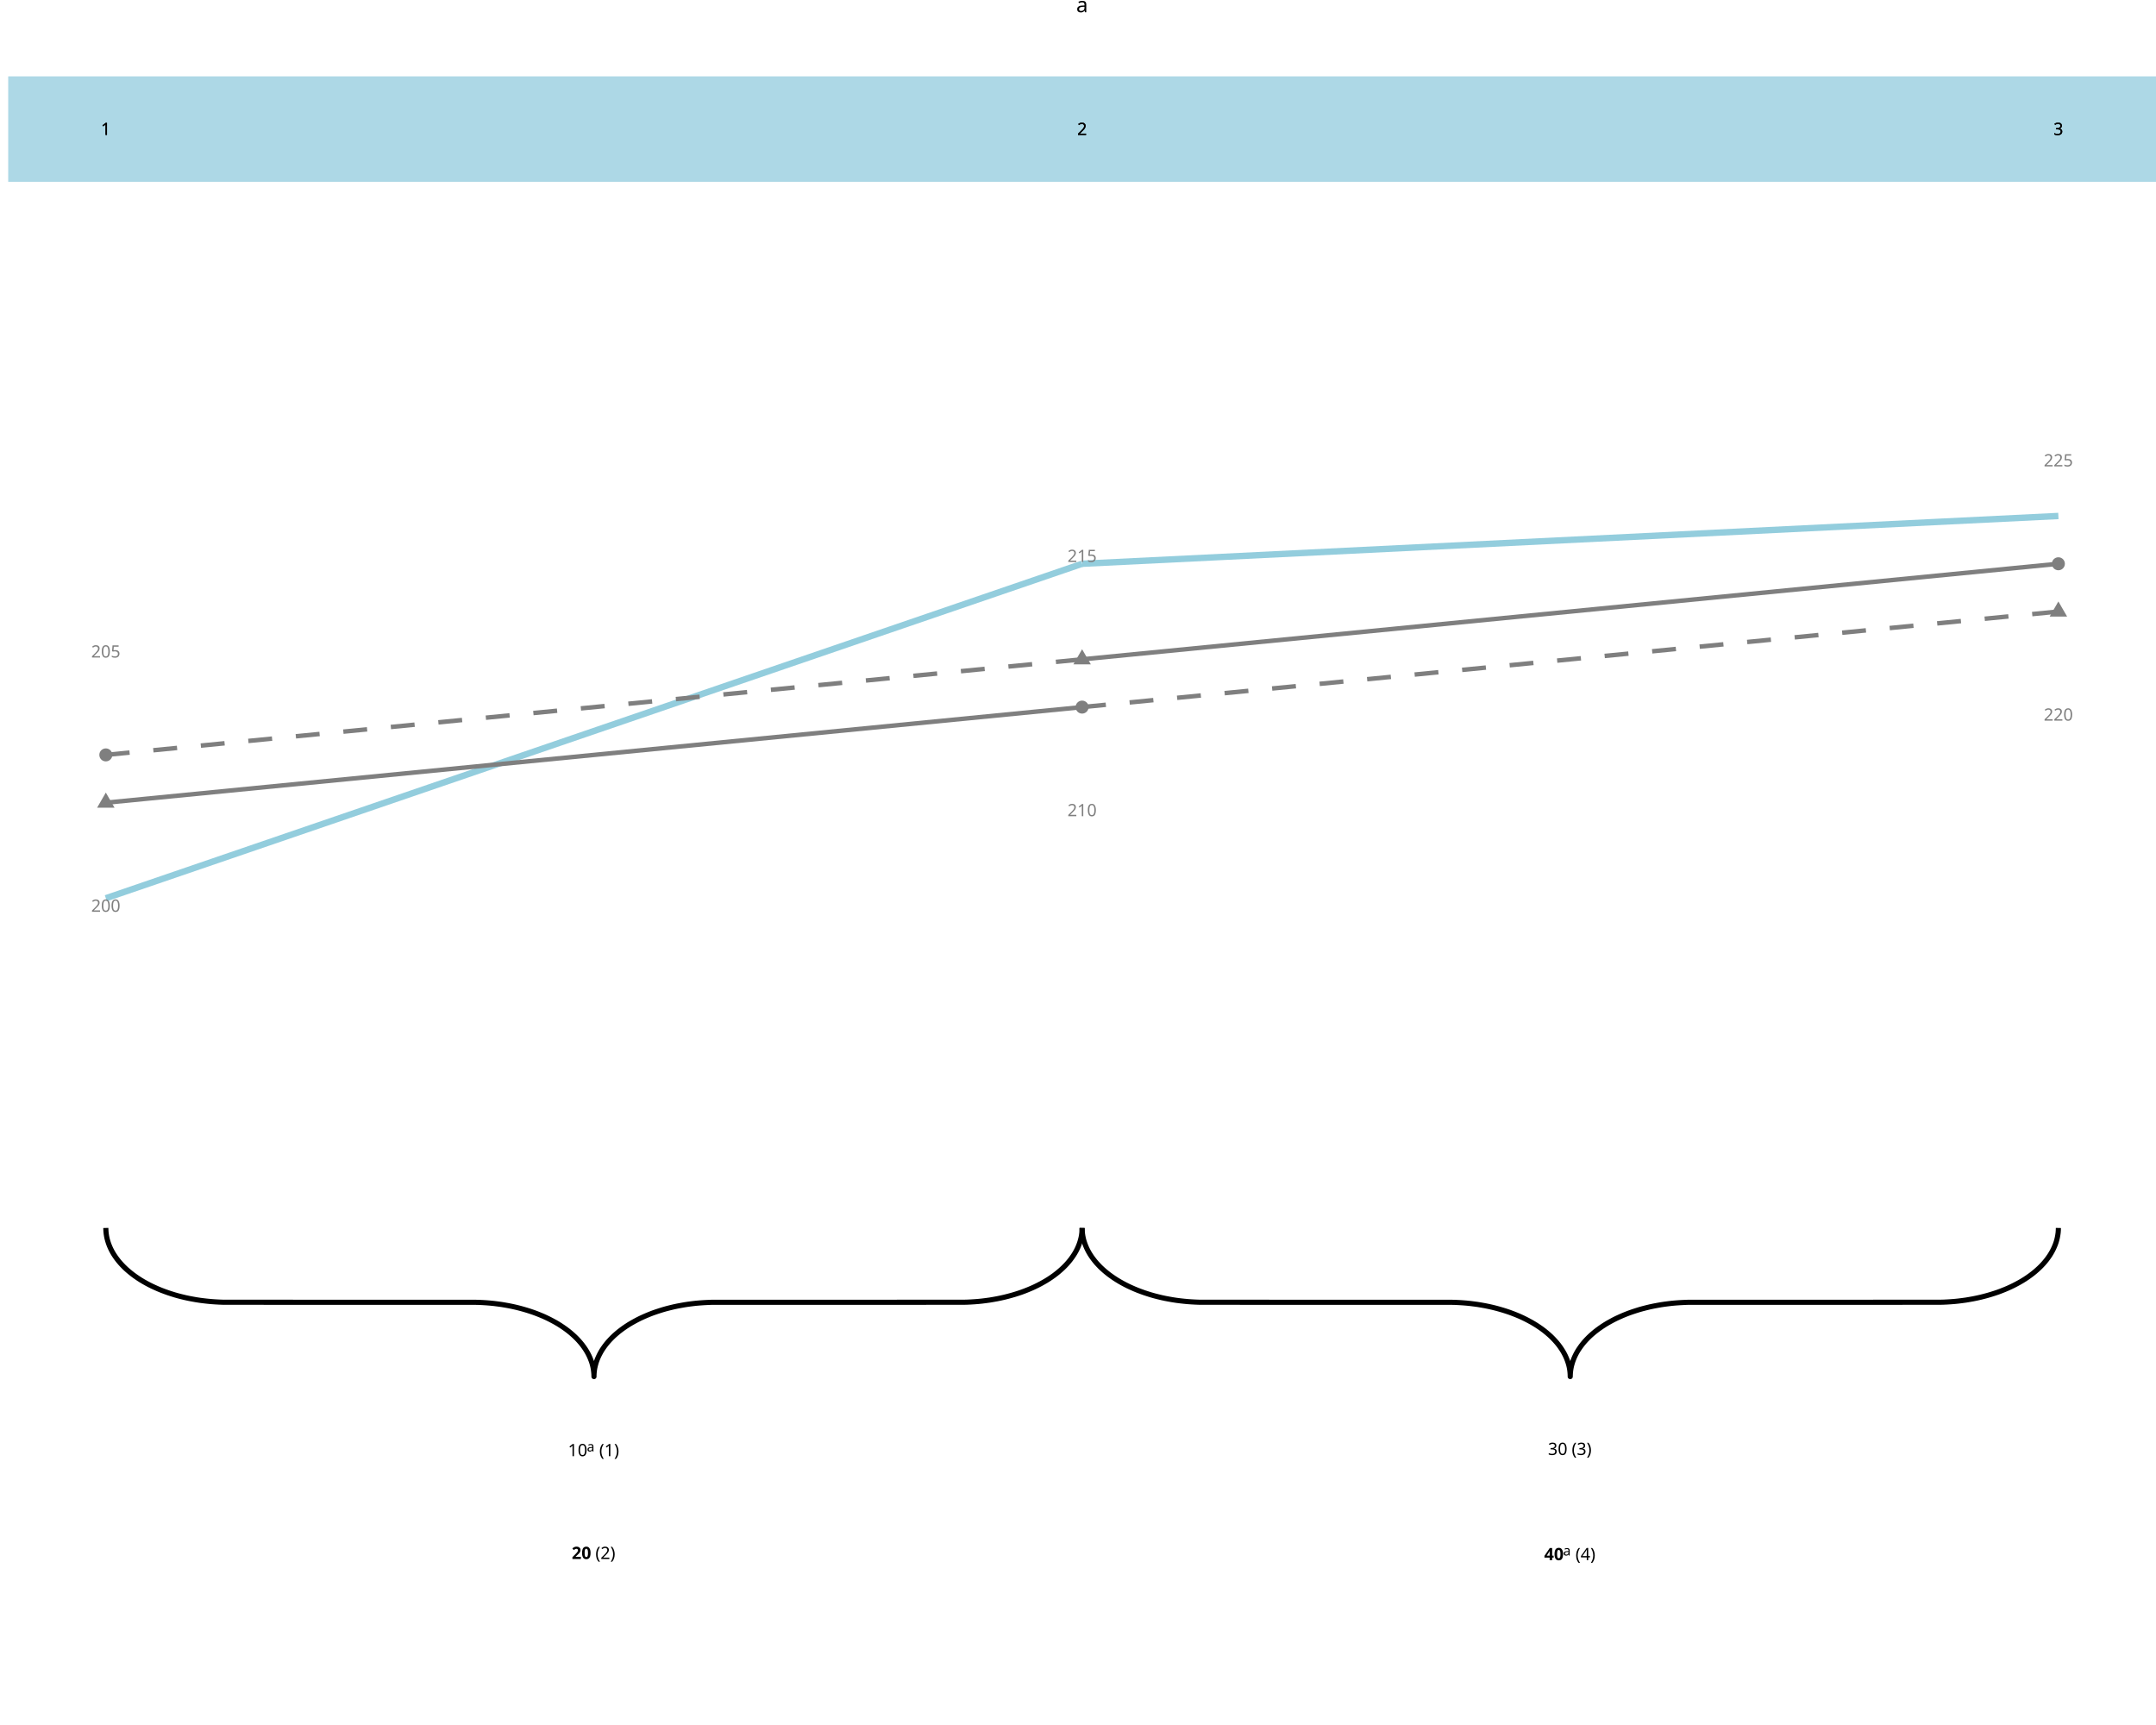
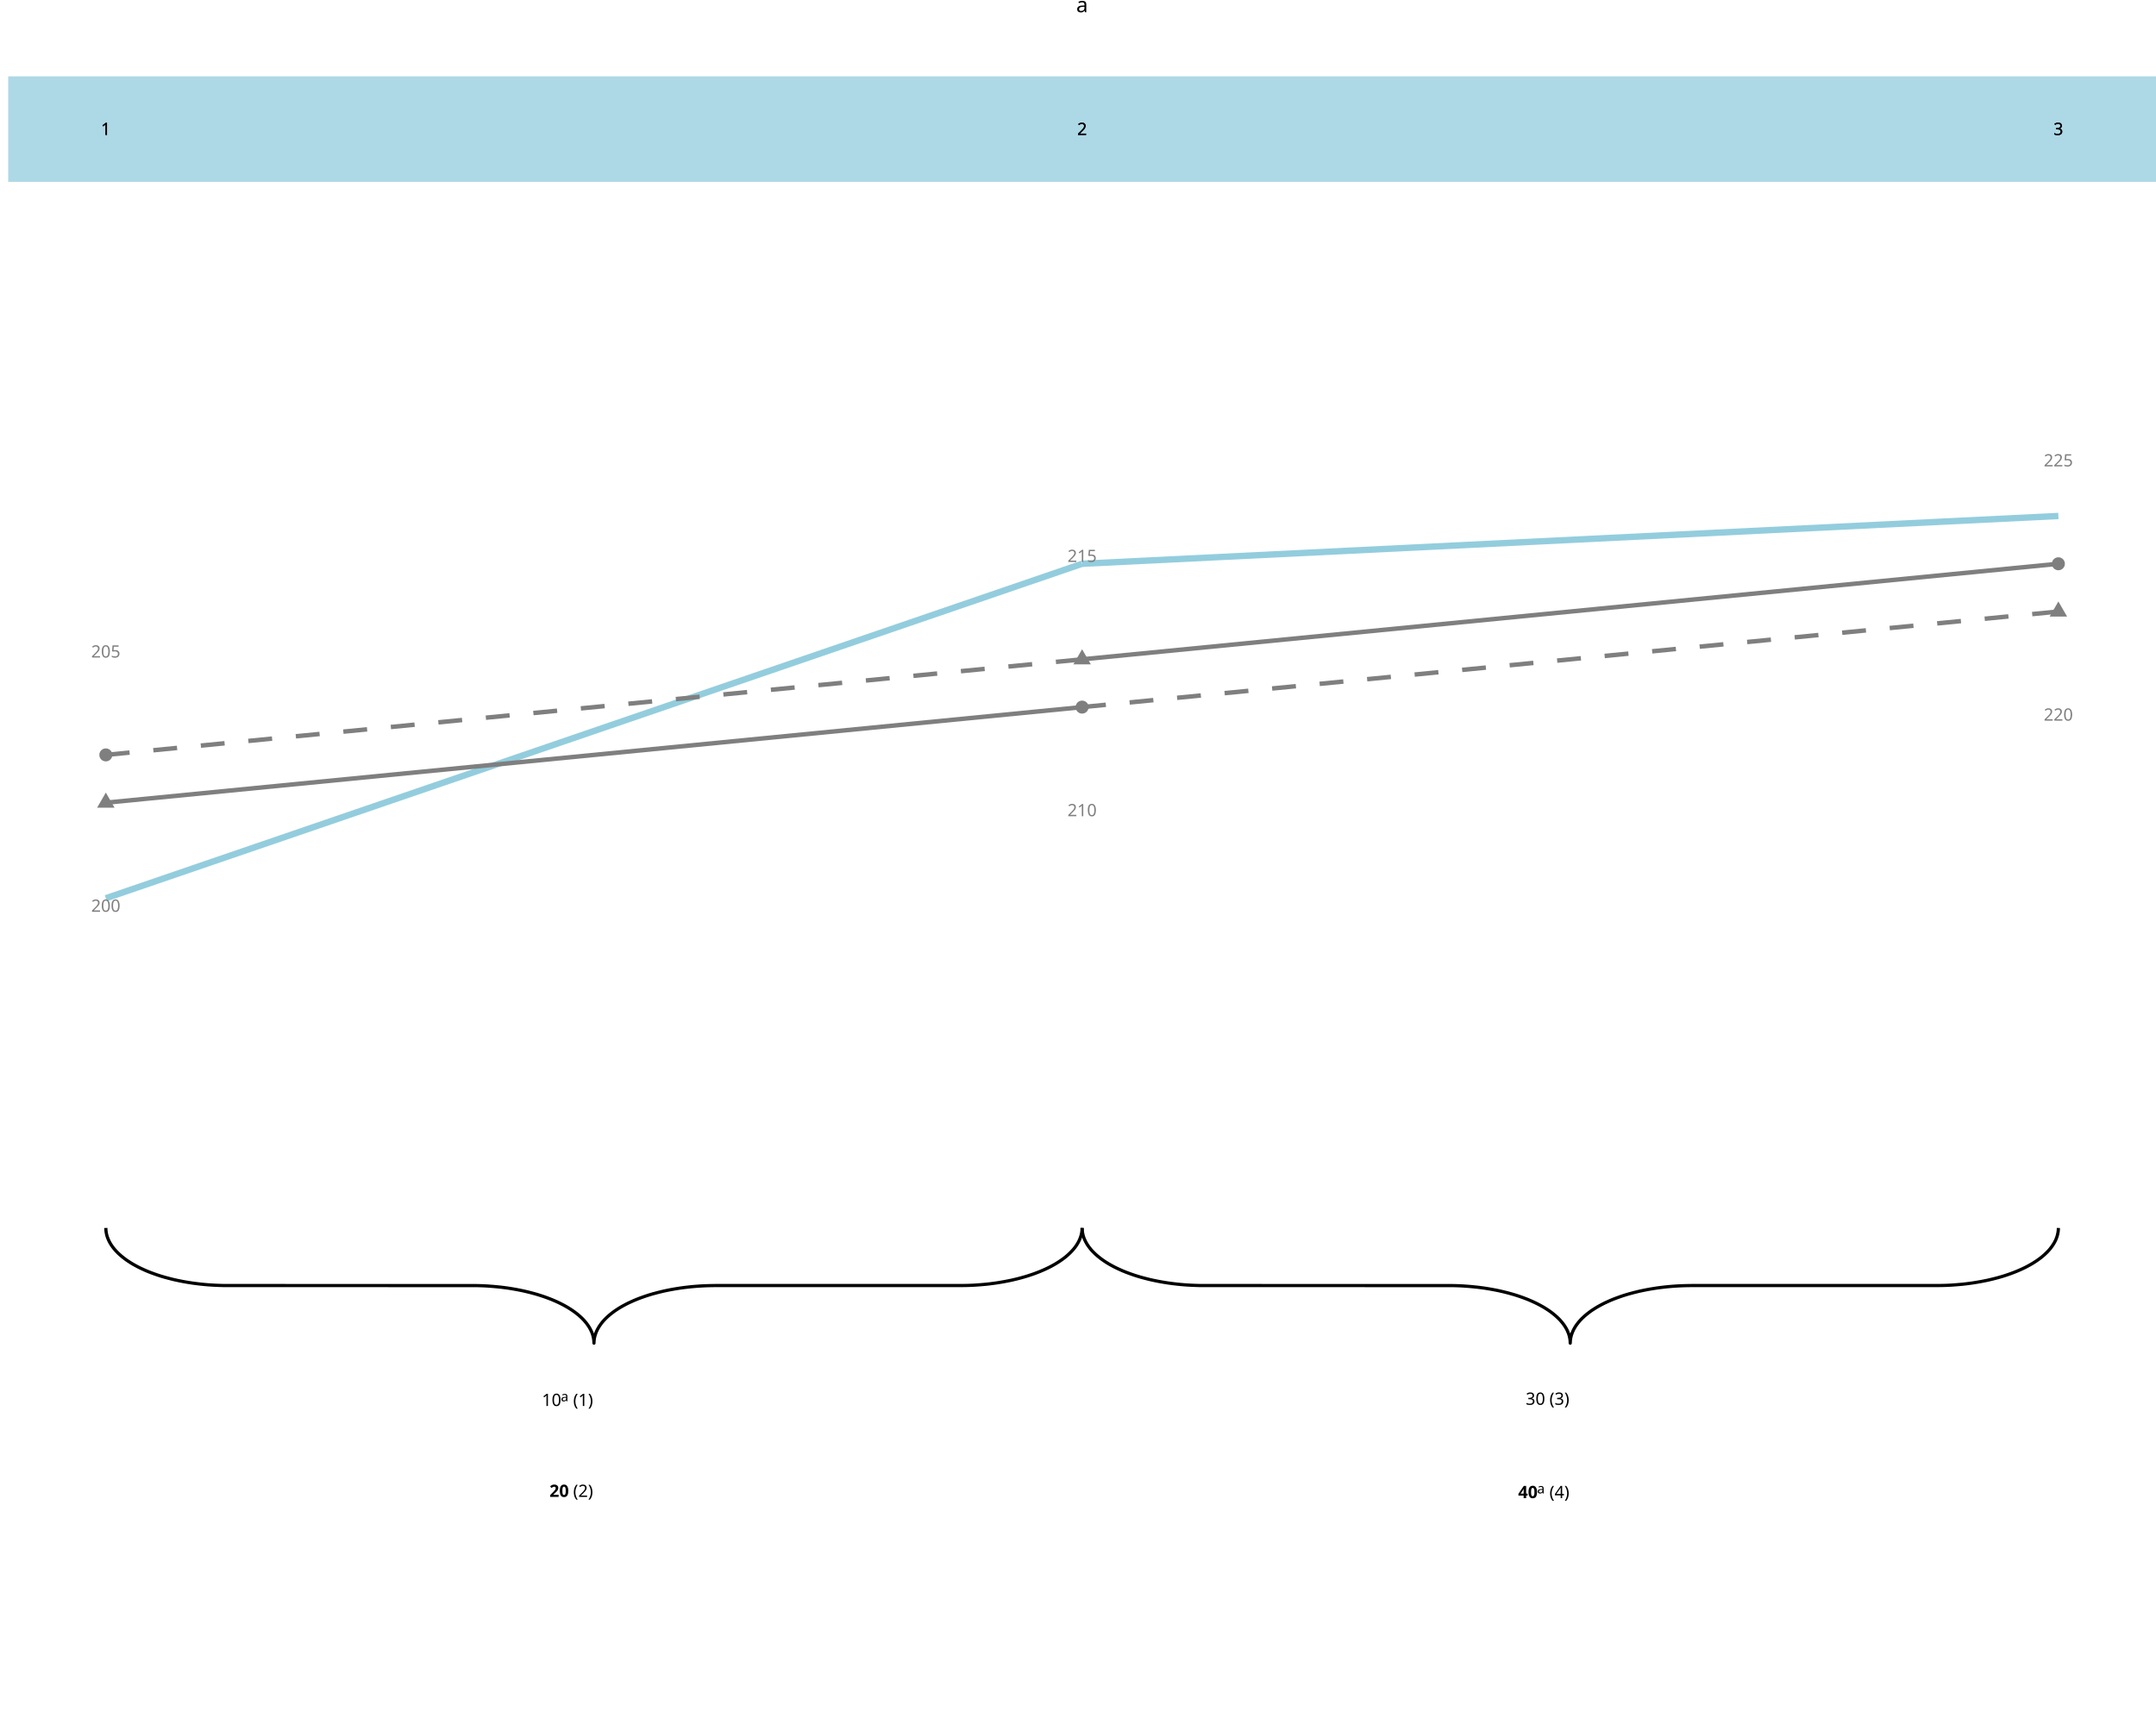
<svg xmlns="http://www.w3.org/2000/svg" class="svglite" data-engine-version="2.0" width="720.00pt" height="576.00pt" viewBox="0 0 720.00 576.00">
  <defs>
    <style type="text/css">
    .svglite line, .svglite polyline, .svglite polygon, .svglite path, .svglite rect, .svglite circle {
      fill: none;
      stroke: #000000;
      stroke-linecap: round;
      stroke-linejoin: round;
      stroke-miterlimit: 10.00;
    }
  </style>
  </defs>
  <rect width="100%" height="100%" style="stroke: none; fill: #FFFFFF;" />
  <defs>
    <clipPath id="cpMC4wMHw3MjAuMDB8MC4wMHw1NzYuMDA=">
      <rect x="0.00" y="0.00" width="720.00" height="576.00" />
    </clipPath>
  </defs>
  <g clip-path="url(#cpMC4wMHw3MjAuMDB8MC4wMHw1NzYuMDA=)">
-     <polyline points="35.34,410.03 35.35,410.43 35.39,411.21 35.47,411.99 35.59,412.77 35.75,413.55 35.96,414.32 36.20,415.09 36.48,415.85 36.80,416.61 37.16,417.36 37.56,418.11 38.00,418.85 38.48,419.57 38.99,420.29 39.54,421.00 40.13,421.70 40.75,422.38 41.41,423.06 42.10,423.72 42.83,424.36 43.59,424.99 44.38,425.61 45.20,426.21 46.06,426.80 46.94,427.37 47.85,427.92 48.79,428.45 49.76,428.97 50.76,429.47 51.78,429.94 52.82,430.40 53.89,430.84 54.98,431.25 56.09,431.65 57.22,432.02 58.37,432.38 59.54,432.71 60.72,433.01 61.92,433.30 63.14,433.56 64.36,433.79 65.60,434.01 66.85,434.20 68.11,434.36 69.37,434.50 70.64,434.62 71.92,434.71 73.20,434.78 74.49,434.83 75.77,434.84 158.57,434.85 159.85,434.88 161.14,434.94 162.42,435.02 163.69,435.12 164.96,435.25 166.22,435.41 167.48,435.58 168.72,435.79 169.95,436.01 171.17,436.26 172.38,436.53 173.57,436.83 174.74,437.15 175.90,437.49 177.04,437.85 178.16,438.23 179.27,438.64 180.34,439.07 181.40,439.51 182.43,439.98 183.44,440.47 184.42,440.98 185.38,441.50 186.31,442.04 187.20,442.60 188.07,443.18 188.91,443.77 189.72,444.38 190.50,445.01 191.24,445.65 191.95,446.30 192.63,446.97 193.27,447.65 193.87,448.34 194.44,449.04 194.97,449.76 195.47,450.48 195.92,451.21 196.34,451.95 196.72,452.70 197.06,453.46 197.36,454.22 197.63,454.98 197.85,455.76 198.03,456.53 198.17,457.31 198.27,458.09 198.34,458.87 198.36,459.66 198.36,459.66 198.36,459.26 198.40,458.48 198.48,457.70 198.60,456.92 198.77,456.14 198.97,455.37 199.21,454.60 199.49,453.84 199.82,453.08 200.18,452.33 200.58,451.58 201.01,450.84 201.49,450.12 202.00,449.40 202.55,448.69 203.14,447.99 203.76,447.31 204.42,446.63 205.11,445.97 205.84,445.33 206.60,444.69 207.39,444.08 208.21,443.48 209.07,442.89 209.95,442.32 210.87,441.77 211.81,441.24 212.78,440.72 213.77,440.22 214.79,439.75 215.84,439.29 216.90,438.85 217.99,438.43 219.11,438.04 220.24,437.67 221.39,437.31 222.55,436.98 223.74,436.68 224.94,436.39 226.15,436.13 227.38,435.90 228.61,435.68 229.86,435.49 231.12,435.33 232.39,435.18 233.66,435.07 234.94,434.98 236.22,434.91 237.50,434.86 238.79,434.85 321.58,434.84 322.87,434.81 324.15,434.75 325.43,434.67 326.71,434.57 327.97,434.44 329.24,434.28 330.49,434.11 331.73,433.90 332.96,433.68 334.18,433.43 335.39,433.16 336.58,432.86 337.76,432.54 338.92,432.20 340.06,431.84 341.18,431.46 342.28,431.05 343.36,430.62 344.41,430.18 345.45,429.71 346.45,429.22 347.44,428.71 348.39,428.19 349.32,427.65 350.22,427.09 351.09,426.51 351.93,425.92 352.73,425.31 353.51,424.68 354.25,424.04 354.96,423.39 355.64,422.72 356.28,422.04 356.88,421.35 357.45,420.65 357.98,419.93 358.48,419.21 358.94,418.48 359.36,417.74 359.74,416.99 360.08,416.23 360.38,415.47 360.64,414.71 360.86,413.93 361.05,413.16 361.19,412.38 361.29,411.60 361.35,410.82 361.37,410.03 361.37,410.03 " style="stroke-width: 1.71; stroke-linecap: butt;" />
-     <polyline points="361.37,410.03 361.37,410.43 361.42,411.21 361.50,411.99 361.62,412.77 361.78,413.55 361.98,414.32 362.23,415.09 362.51,415.85 362.83,416.61 363.19,417.36 363.59,418.11 364.03,418.85 364.50,419.57 365.02,420.29 365.57,421.00 366.15,421.70 366.78,422.38 367.43,423.06 368.13,423.72 368.85,424.36 369.61,424.99 370.40,425.61 371.23,426.21 372.08,426.80 372.97,427.37 373.88,427.92 374.82,428.45 375.79,428.97 376.79,429.47 377.81,429.94 378.85,430.40 379.92,430.84 381.01,431.25 382.12,431.65 383.25,432.02 384.40,432.38 385.57,432.71 386.75,433.01 387.95,433.30 389.16,433.56 390.39,433.79 391.63,434.01 392.88,434.20 394.13,434.36 395.40,434.50 396.67,434.62 397.95,434.71 399.23,434.78 400.52,434.83 401.80,434.84 484.60,434.85 485.88,434.88 487.16,434.94 488.44,435.02 489.72,435.12 490.99,435.25 492.25,435.41 493.50,435.58 494.75,435.79 495.98,436.01 497.20,436.26 498.40,436.53 499.60,436.83 500.77,437.15 501.93,437.49 503.07,437.85 504.19,438.23 505.29,438.64 506.37,439.07 507.43,439.51 508.46,439.98 509.47,440.47 510.45,440.98 511.41,441.50 512.33,442.04 513.23,442.60 514.10,443.18 514.94,443.77 515.75,444.38 516.52,445.01 517.27,445.65 517.98,446.30 518.65,446.97 519.29,447.65 519.90,448.34 520.47,449.04 521.00,449.76 521.49,450.48 521.95,451.21 522.37,451.95 522.75,452.70 523.09,453.46 523.39,454.22 523.65,454.98 523.88,455.76 524.06,456.53 524.20,457.31 524.30,458.09 524.36,458.87 524.38,459.66 524.38,459.66 524.39,459.26 524.43,458.48 524.51,457.70 524.63,456.92 524.79,456.14 525.00,455.37 525.24,454.60 525.52,453.84 525.84,453.08 526.20,452.33 526.60,451.58 527.04,450.84 527.52,450.12 528.03,449.40 528.58,448.69 529.17,447.99 529.79,447.31 530.45,446.63 531.14,445.97 531.87,445.33 532.63,444.69 533.42,444.08 534.24,443.48 535.10,442.89 535.98,442.32 536.89,441.77 537.84,441.24 538.80,440.72 539.80,440.22 540.82,439.75 541.86,439.29 542.93,438.85 544.02,438.43 545.13,438.04 546.26,437.67 547.41,437.31 548.58,436.98 549.76,436.68 550.96,436.39 552.18,436.13 553.40,435.90 554.64,435.68 555.89,435.49 557.15,435.33 558.41,435.18 559.68,435.07 560.96,434.98 562.24,434.91 563.53,434.86 564.82,434.85 647.61,434.84 648.89,434.81 650.18,434.75 651.46,434.67 652.73,434.57 654.00,434.44 655.26,434.28 656.52,434.11 657.76,433.90 658.99,433.68 660.21,433.43 661.42,433.16 662.61,432.86 663.79,432.54 664.94,432.20 666.08,431.84 667.21,431.46 668.31,431.05 669.39,430.62 670.44,430.18 671.47,429.71 672.48,429.22 673.46,428.71 674.42,428.19 675.35,427.65 676.25,427.09 677.12,426.51 677.95,425.92 678.76,425.31 679.54,424.68 680.28,424.04 680.99,423.39 681.67,422.72 682.31,422.04 682.91,421.35 683.48,420.65 684.01,419.93 684.51,419.21 684.96,418.48 685.38,417.74 685.76,416.99 686.10,416.23 686.41,415.47 686.67,414.71 686.89,413.93 687.07,413.16 687.21,412.38 687.32,411.60 687.38,410.82 687.40,410.03 687.40,410.03 " style="stroke-width: 1.71; stroke-linecap: butt;" />
-     <text x="189.66" y="486.23" style="font-size: 5.69px; font-family: sans;" textLength="6.33px" lengthAdjust="spacingAndGlyphs">10</text>
-     <text x="195.99" y="484.66" style="font-size: 4.55px; font-family: sans;" textLength="2.53px" lengthAdjust="spacingAndGlyphs">a</text>
-     <text x="200.10" y="486.23" style="font-size: 5.69px; font-family: sans;" textLength="6.95px" lengthAdjust="spacingAndGlyphs">(1)</text>
-     <text x="190.92" y="520.57" style="font-size: 5.69px; font-weight: bold; font-family: sans;" textLength="6.33px" lengthAdjust="spacingAndGlyphs">20</text>
-     <text x="198.83" y="520.57" style="font-size: 5.69px; font-family: sans;" textLength="6.95px" lengthAdjust="spacingAndGlyphs">(2)</text>
-     <text x="516.95" y="485.83" style="font-size: 5.69px; font-family: sans;" textLength="6.33px" lengthAdjust="spacingAndGlyphs">30</text>
-     <text x="524.86" y="485.83" style="font-size: 5.69px; font-family: sans;" textLength="6.95px" lengthAdjust="spacingAndGlyphs">(3)</text>
-     <text x="515.68" y="520.96" style="font-size: 5.69px; font-weight: bold; font-family: sans;" textLength="6.33px" lengthAdjust="spacingAndGlyphs">40</text>
-     <text x="522.01" y="519.40" style="font-size: 4.55px; font-family: sans;" textLength="2.53px" lengthAdjust="spacingAndGlyphs">a</text>
-     <text x="526.13" y="520.96" style="font-size: 5.69px; font-family: sans;" textLength="6.95px" lengthAdjust="spacingAndGlyphs">(4)</text>
+     <polyline points="35.34,410.03 35.35,410.34 35.39,410.94 35.47,411.55 35.59,412.15 35.75,412.76 35.96,413.36 36.20,413.95 36.48,414.54 36.80,415.13 37.16,415.71 37.56,416.29 38.00,416.86 38.48,417.43 38.99,417.98 39.54,418.53 40.13,419.07 40.75,419.60 41.41,420.12 42.10,420.64 42.83,421.14 43.59,421.63 44.38,422.11 45.20,422.57 46.06,423.03 46.94,423.47 47.85,423.89 48.79,424.31 49.76,424.71 50.76,425.09 51.78,425.46 52.82,425.82 53.89,426.16 54.98,426.48 56.09,426.78 57.22,427.07 58.37,427.35 59.54,427.60 60.72,427.84 61.92,428.06 63.14,428.26 64.36,428.45 65.60,428.61 66.85,428.76 68.11,428.89 69.37,429.00 70.64,429.09 71.92,429.16 73.20,429.21 74.49,429.25 75.77,429.26 158.57,429.27 159.85,429.29 161.14,429.33 162.42,429.39 163.69,429.48 164.96,429.58 166.22,429.70 167.48,429.83 168.72,429.99 169.95,430.16 171.17,430.36 172.38,430.57 173.57,430.80 174.74,431.04 175.90,431.31 177.04,431.59 178.16,431.89 179.27,432.20 180.34,432.53 181.40,432.88 182.43,433.24 183.44,433.62 184.42,434.01 185.38,434.42 186.31,434.84 187.20,435.27 188.07,435.72 188.91,436.18 189.72,436.65 190.50,437.14 191.24,437.63 191.95,438.14 192.63,438.66 193.27,439.18 193.87,439.72 194.44,440.26 194.97,440.81 195.47,441.38 195.92,441.94 196.34,442.52 196.72,443.10 197.06,443.68 197.36,444.27 197.63,444.87 197.85,445.46 198.03,446.07 198.17,446.67 198.27,447.27 198.34,447.88 198.36,448.49 198.36,448.49 198.36,448.18 198.40,447.58 198.48,446.97 198.60,446.37 198.77,445.76 198.97,445.16 199.21,444.57 199.49,443.98 199.82,443.39 200.18,442.81 200.58,442.23 201.01,441.66 201.49,441.09 202.00,440.54 202.55,439.99 203.14,439.45 203.76,438.92 204.42,438.40 205.11,437.88 205.84,437.38 206.60,436.89 207.39,436.41 208.21,435.95 209.07,435.49 209.95,435.05 210.87,434.63 211.81,434.21 212.78,433.81 213.77,433.43 214.79,433.06 215.84,432.70 216.90,432.36 217.99,432.04 219.11,431.74 220.24,431.45 221.39,431.17 222.55,430.92 223.74,430.68 224.94,430.46 226.15,430.26 227.38,430.07 228.61,429.91 229.86,429.76 231.12,429.63 232.39,429.52 233.66,429.43 234.94,429.36 236.22,429.31 237.50,429.28 238.79,429.26 321.58,429.25 322.87,429.23 324.15,429.19 325.43,429.13 326.71,429.04 327.97,428.94 329.24,428.83 330.49,428.69 331.73,428.53 332.96,428.36 334.18,428.16 335.39,427.95 336.58,427.72 337.76,427.48 338.92,427.21 340.06,426.93 341.18,426.63 342.28,426.32 343.36,425.99 344.41,425.64 345.45,425.28 346.45,424.90 347.44,424.51 348.39,424.10 349.32,423.68 350.22,423.25 351.09,422.80 351.93,422.34 352.73,421.87 353.51,421.38 354.25,420.89 354.96,420.38 355.64,419.87 356.28,419.34 356.88,418.80 357.45,418.26 357.98,417.71 358.48,417.15 358.94,416.58 359.36,416.00 359.74,415.42 360.08,414.84 360.38,414.25 360.64,413.65 360.86,413.06 361.05,412.46 361.19,411.85 361.29,411.25 361.35,410.64 361.37,410.03 361.37,410.03 " style="stroke-width: 1.07; stroke-linecap: butt;" />
+     <polyline points="361.37,410.03 361.37,410.34 361.42,410.94 361.50,411.55 361.62,412.15 361.78,412.76 361.98,413.36 362.23,413.95 362.51,414.54 362.83,415.13 363.19,415.71 363.59,416.29 364.03,416.86 364.50,417.43 365.02,417.98 365.57,418.53 366.15,419.07 366.78,419.60 367.43,420.12 368.13,420.64 368.85,421.14 369.61,421.63 370.40,422.11 371.23,422.57 372.08,423.03 372.97,423.47 373.88,423.89 374.82,424.31 375.79,424.71 376.79,425.09 377.81,425.46 378.85,425.82 379.92,426.16 381.01,426.48 382.12,426.78 383.25,427.07 384.40,427.35 385.57,427.60 386.75,427.84 387.95,428.06 389.16,428.26 390.39,428.45 391.63,428.61 392.88,428.76 394.13,428.89 395.40,429.00 396.67,429.09 397.95,429.16 399.23,429.21 400.52,429.25 401.80,429.26 484.60,429.27 485.88,429.29 487.16,429.33 488.44,429.39 489.72,429.48 490.99,429.58 492.25,429.70 493.50,429.83 494.75,429.99 495.98,430.16 497.20,430.36 498.40,430.57 499.60,430.80 500.77,431.04 501.93,431.31 503.07,431.59 504.19,431.89 505.29,432.20 506.37,432.53 507.43,432.88 508.46,433.24 509.47,433.62 510.45,434.01 511.41,434.42 512.33,434.84 513.23,435.27 514.10,435.72 514.94,436.18 515.75,436.65 516.52,437.14 517.27,437.63 517.98,438.14 518.65,438.66 519.29,439.18 519.90,439.72 520.47,440.26 521.00,440.81 521.49,441.38 521.95,441.94 522.37,442.52 522.75,443.10 523.09,443.68 523.39,444.27 523.65,444.87 523.88,445.46 524.06,446.07 524.20,446.67 524.30,447.27 524.36,447.88 524.38,448.49 524.38,448.49 524.39,448.18 524.43,447.58 524.51,446.97 524.63,446.37 524.79,445.76 525.00,445.16 525.24,444.57 525.52,443.98 525.84,443.39 526.20,442.81 526.60,442.23 527.04,441.66 527.52,441.09 528.03,440.54 528.58,439.99 529.17,439.45 529.79,438.92 530.45,438.40 531.14,437.88 531.87,437.38 532.63,436.89 533.42,436.41 534.24,435.95 535.10,435.49 535.98,435.05 536.89,434.63 537.84,434.21 538.80,433.81 539.80,433.43 540.82,433.06 541.86,432.70 542.93,432.36 544.02,432.04 545.13,431.74 546.26,431.45 547.41,431.17 548.58,430.92 549.76,430.68 550.96,430.46 552.18,430.26 553.40,430.07 554.64,429.91 555.89,429.76 557.15,429.63 558.41,429.52 559.68,429.43 560.96,429.36 562.24,429.31 563.53,429.28 564.82,429.26 647.61,429.25 648.89,429.23 650.18,429.19 651.46,429.13 652.73,429.04 654.00,428.94 655.26,428.83 656.52,428.69 657.76,428.53 658.99,428.36 660.21,428.16 661.42,427.95 662.61,427.72 663.79,427.48 664.94,427.21 666.08,426.93 667.21,426.63 668.31,426.32 669.39,425.99 670.44,425.64 671.47,425.28 672.48,424.90 673.46,424.51 674.42,424.10 675.35,423.68 676.25,423.25 677.12,422.80 677.95,422.34 678.76,421.87 679.54,421.38 680.28,420.89 680.99,420.38 681.67,419.87 682.31,419.34 682.91,418.80 683.48,418.26 684.01,417.71 684.51,417.15 684.96,416.58 685.38,416.00 685.76,415.42 686.10,414.84 686.41,414.25 686.67,413.65 686.89,413.06 687.07,412.46 687.21,411.85 687.32,411.25 687.38,410.64 687.40,410.03 687.40,410.03 " style="stroke-width: 1.07; stroke-linecap: butt;" />
+     <text x="180.96" y="469.47" style="font-size: 5.69px; font-family: sans;" textLength="6.33px" lengthAdjust="spacingAndGlyphs">10</text>
+     <text x="187.29" y="467.91" style="font-size: 4.55px; font-family: sans;" textLength="2.53px" lengthAdjust="spacingAndGlyphs">a</text>
+     <text x="191.40" y="469.47" style="font-size: 5.69px; font-family: sans;" textLength="6.95px" lengthAdjust="spacingAndGlyphs">(1)</text>
+     <text x="183.49" y="499.84" style="font-size: 5.69px; font-weight: bold; font-family: sans;" textLength="6.33px" lengthAdjust="spacingAndGlyphs">20</text>
+     <text x="191.40" y="499.84" style="font-size: 5.69px; font-family: sans;" textLength="6.95px" lengthAdjust="spacingAndGlyphs">(2)</text>
+     <text x="509.52" y="469.08" style="font-size: 5.69px; font-family: sans;" textLength="6.33px" lengthAdjust="spacingAndGlyphs">30</text>
+     <text x="517.43" y="469.08" style="font-size: 5.69px; font-family: sans;" textLength="6.95px" lengthAdjust="spacingAndGlyphs">(3)</text>
+     <text x="506.99" y="500.24" style="font-size: 5.69px; font-weight: bold; font-family: sans;" textLength="6.33px" lengthAdjust="spacingAndGlyphs">40</text>
+     <text x="513.32" y="498.67" style="font-size: 4.55px; font-family: sans;" textLength="2.53px" lengthAdjust="spacingAndGlyphs">a</text>
+     <text x="517.43" y="500.24" style="font-size: 5.69px; font-family: sans;" textLength="6.95px" lengthAdjust="spacingAndGlyphs">(4)</text>
    <line x1="35.34" y1="299.94" x2="361.37" y2="188.25" style="stroke-width: 2.13; stroke: #93CDDD; stroke-linecap: butt;" />
    <line x1="361.37" y1="188.25" x2="687.40" y2="172.29" style="stroke-width: 2.13; stroke: #93CDDD; stroke-linecap: butt;" />
    <line x1="35.34" y1="268.03" x2="361.37" y2="236.11" style="stroke-width: 1.49; stroke: #7F7F7F; stroke-linecap: butt;" />
    <line x1="35.34" y1="252.07" x2="361.37" y2="220.16" style="stroke-width: 1.49; stroke: #7F7F7F; stroke-dasharray: 7.97,7.97; stroke-linecap: butt;" />
    <line x1="361.37" y1="236.11" x2="687.40" y2="204.20" style="stroke-width: 1.49; stroke: #7F7F7F; stroke-dasharray: 7.97,7.97; stroke-linecap: butt;" />
    <line x1="361.37" y1="220.16" x2="687.40" y2="188.25" style="stroke-width: 1.49; stroke: #7F7F7F; stroke-linecap: butt;" />
    <polygon points="35.34,264.65 38.26,269.71 32.42,269.71 " style="stroke-width: 0.71; stroke: none; fill: #7F7F7F;" />
    <circle cx="35.34" cy="252.07" r="2.17" style="stroke-width: 0.71; stroke: none; fill: #7F7F7F;" />
    <circle cx="361.37" cy="236.11" r="2.17" style="stroke-width: 0.71; stroke: none; fill: #7F7F7F;" />
    <polygon points="361.37,216.79 364.29,221.84 358.45,221.84 " style="stroke-width: 0.71; stroke: none; fill: #7F7F7F;" />
    <polygon points="687.40,200.83 690.32,205.89 684.48,205.89 " style="stroke-width: 0.71; stroke: none; fill: #7F7F7F;" />
    <circle cx="687.40" cy="188.25" r="2.17" style="stroke-width: 0.71; stroke: none; fill: #7F7F7F;" />
    <text x="35.34" y="304.45" text-anchor="middle" style="font-size: 5.69px; fill: #7F7F7F; font-family: sans;" textLength="9.50px" lengthAdjust="spacingAndGlyphs">200</text>
    <text x="35.34" y="219.56" text-anchor="middle" style="font-size: 5.69px; fill: #7F7F7F; font-family: sans;" textLength="9.50px" lengthAdjust="spacingAndGlyphs">205</text>
    <text x="361.37" y="272.54" text-anchor="middle" style="font-size: 5.69px; fill: #7F7F7F; font-family: sans;" textLength="9.50px" lengthAdjust="spacingAndGlyphs">210</text>
    <text x="361.37" y="187.65" text-anchor="middle" style="font-size: 5.69px; fill: #7F7F7F; font-family: sans;" textLength="9.50px" lengthAdjust="spacingAndGlyphs">215</text>
    <text x="687.40" y="240.63" text-anchor="middle" style="font-size: 5.69px; fill: #7F7F7F; font-family: sans;" textLength="9.50px" lengthAdjust="spacingAndGlyphs">220</text>
    <text x="687.40" y="155.74" text-anchor="middle" style="font-size: 5.69px; fill: #7F7F7F; font-family: sans;" textLength="9.50px" lengthAdjust="spacingAndGlyphs">225</text>
    <rect x="2.74" y="25.50" width="717.26" height="35.23" style="stroke-width: 1.07; stroke: none; stroke-linecap: butt; stroke-linejoin: miter; fill: #ADD8E6;" />
    <text x="35.34" y="45.07" text-anchor="middle" style="font-size: 5.69px; font-family: sans;" textLength="3.17px" lengthAdjust="spacingAndGlyphs">1</text>
    <text x="361.37" y="45.07" text-anchor="middle" style="font-size: 5.69px; font-family: sans;" textLength="3.17px" lengthAdjust="spacingAndGlyphs">2</text>
    <text x="687.40" y="45.07" text-anchor="middle" style="font-size: 5.69px; font-family: sans;" textLength="3.17px" lengthAdjust="spacingAndGlyphs">3</text>
    <text x="35.34" y="45.07" text-anchor="middle" style="font-size: 5.69px; font-family: sans;" textLength="3.17px" lengthAdjust="spacingAndGlyphs">1</text>
    <text x="361.37" y="45.07" text-anchor="middle" style="font-size: 5.69px; font-family: sans;" textLength="3.17px" lengthAdjust="spacingAndGlyphs">2</text>
    <text x="687.40" y="45.07" text-anchor="middle" style="font-size: 5.69px; font-family: sans;" textLength="3.17px" lengthAdjust="spacingAndGlyphs">3</text>
    <text x="361.37" y="4.09" text-anchor="middle" style="font-size: 7.00px; font-family: sans;" textLength="3.89px" lengthAdjust="spacingAndGlyphs">a</text>
  </g>
</svg>
